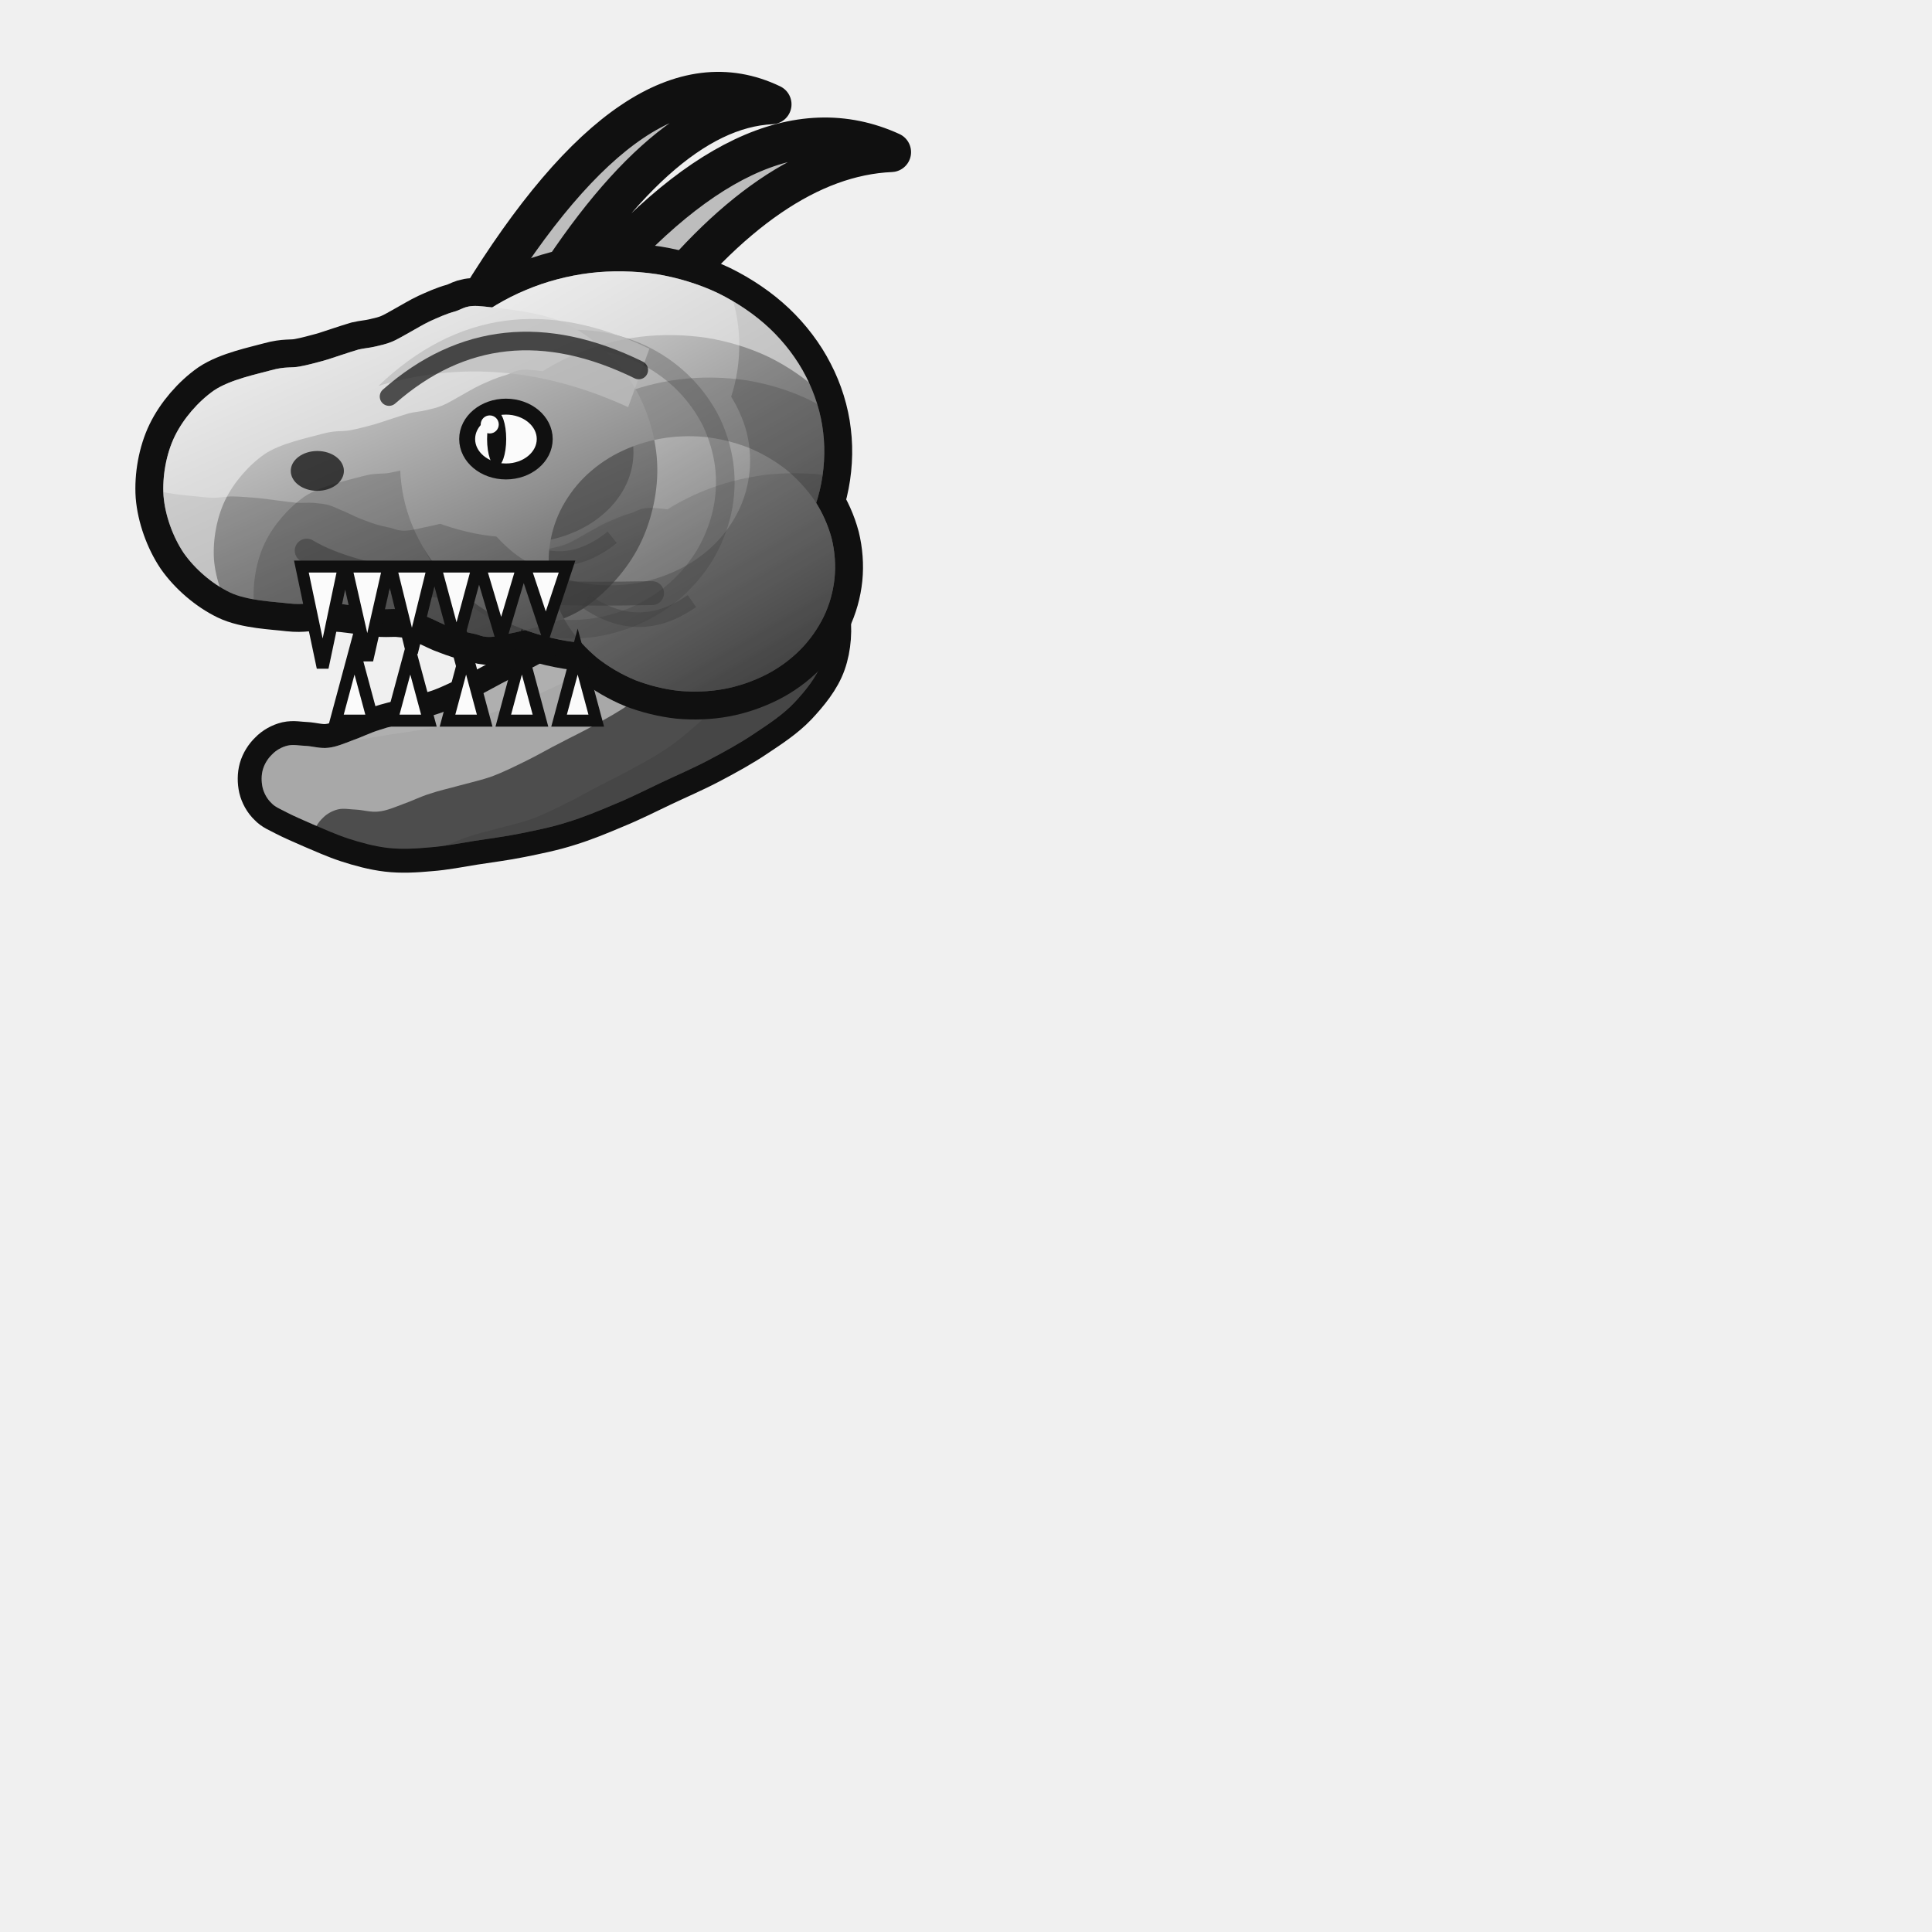
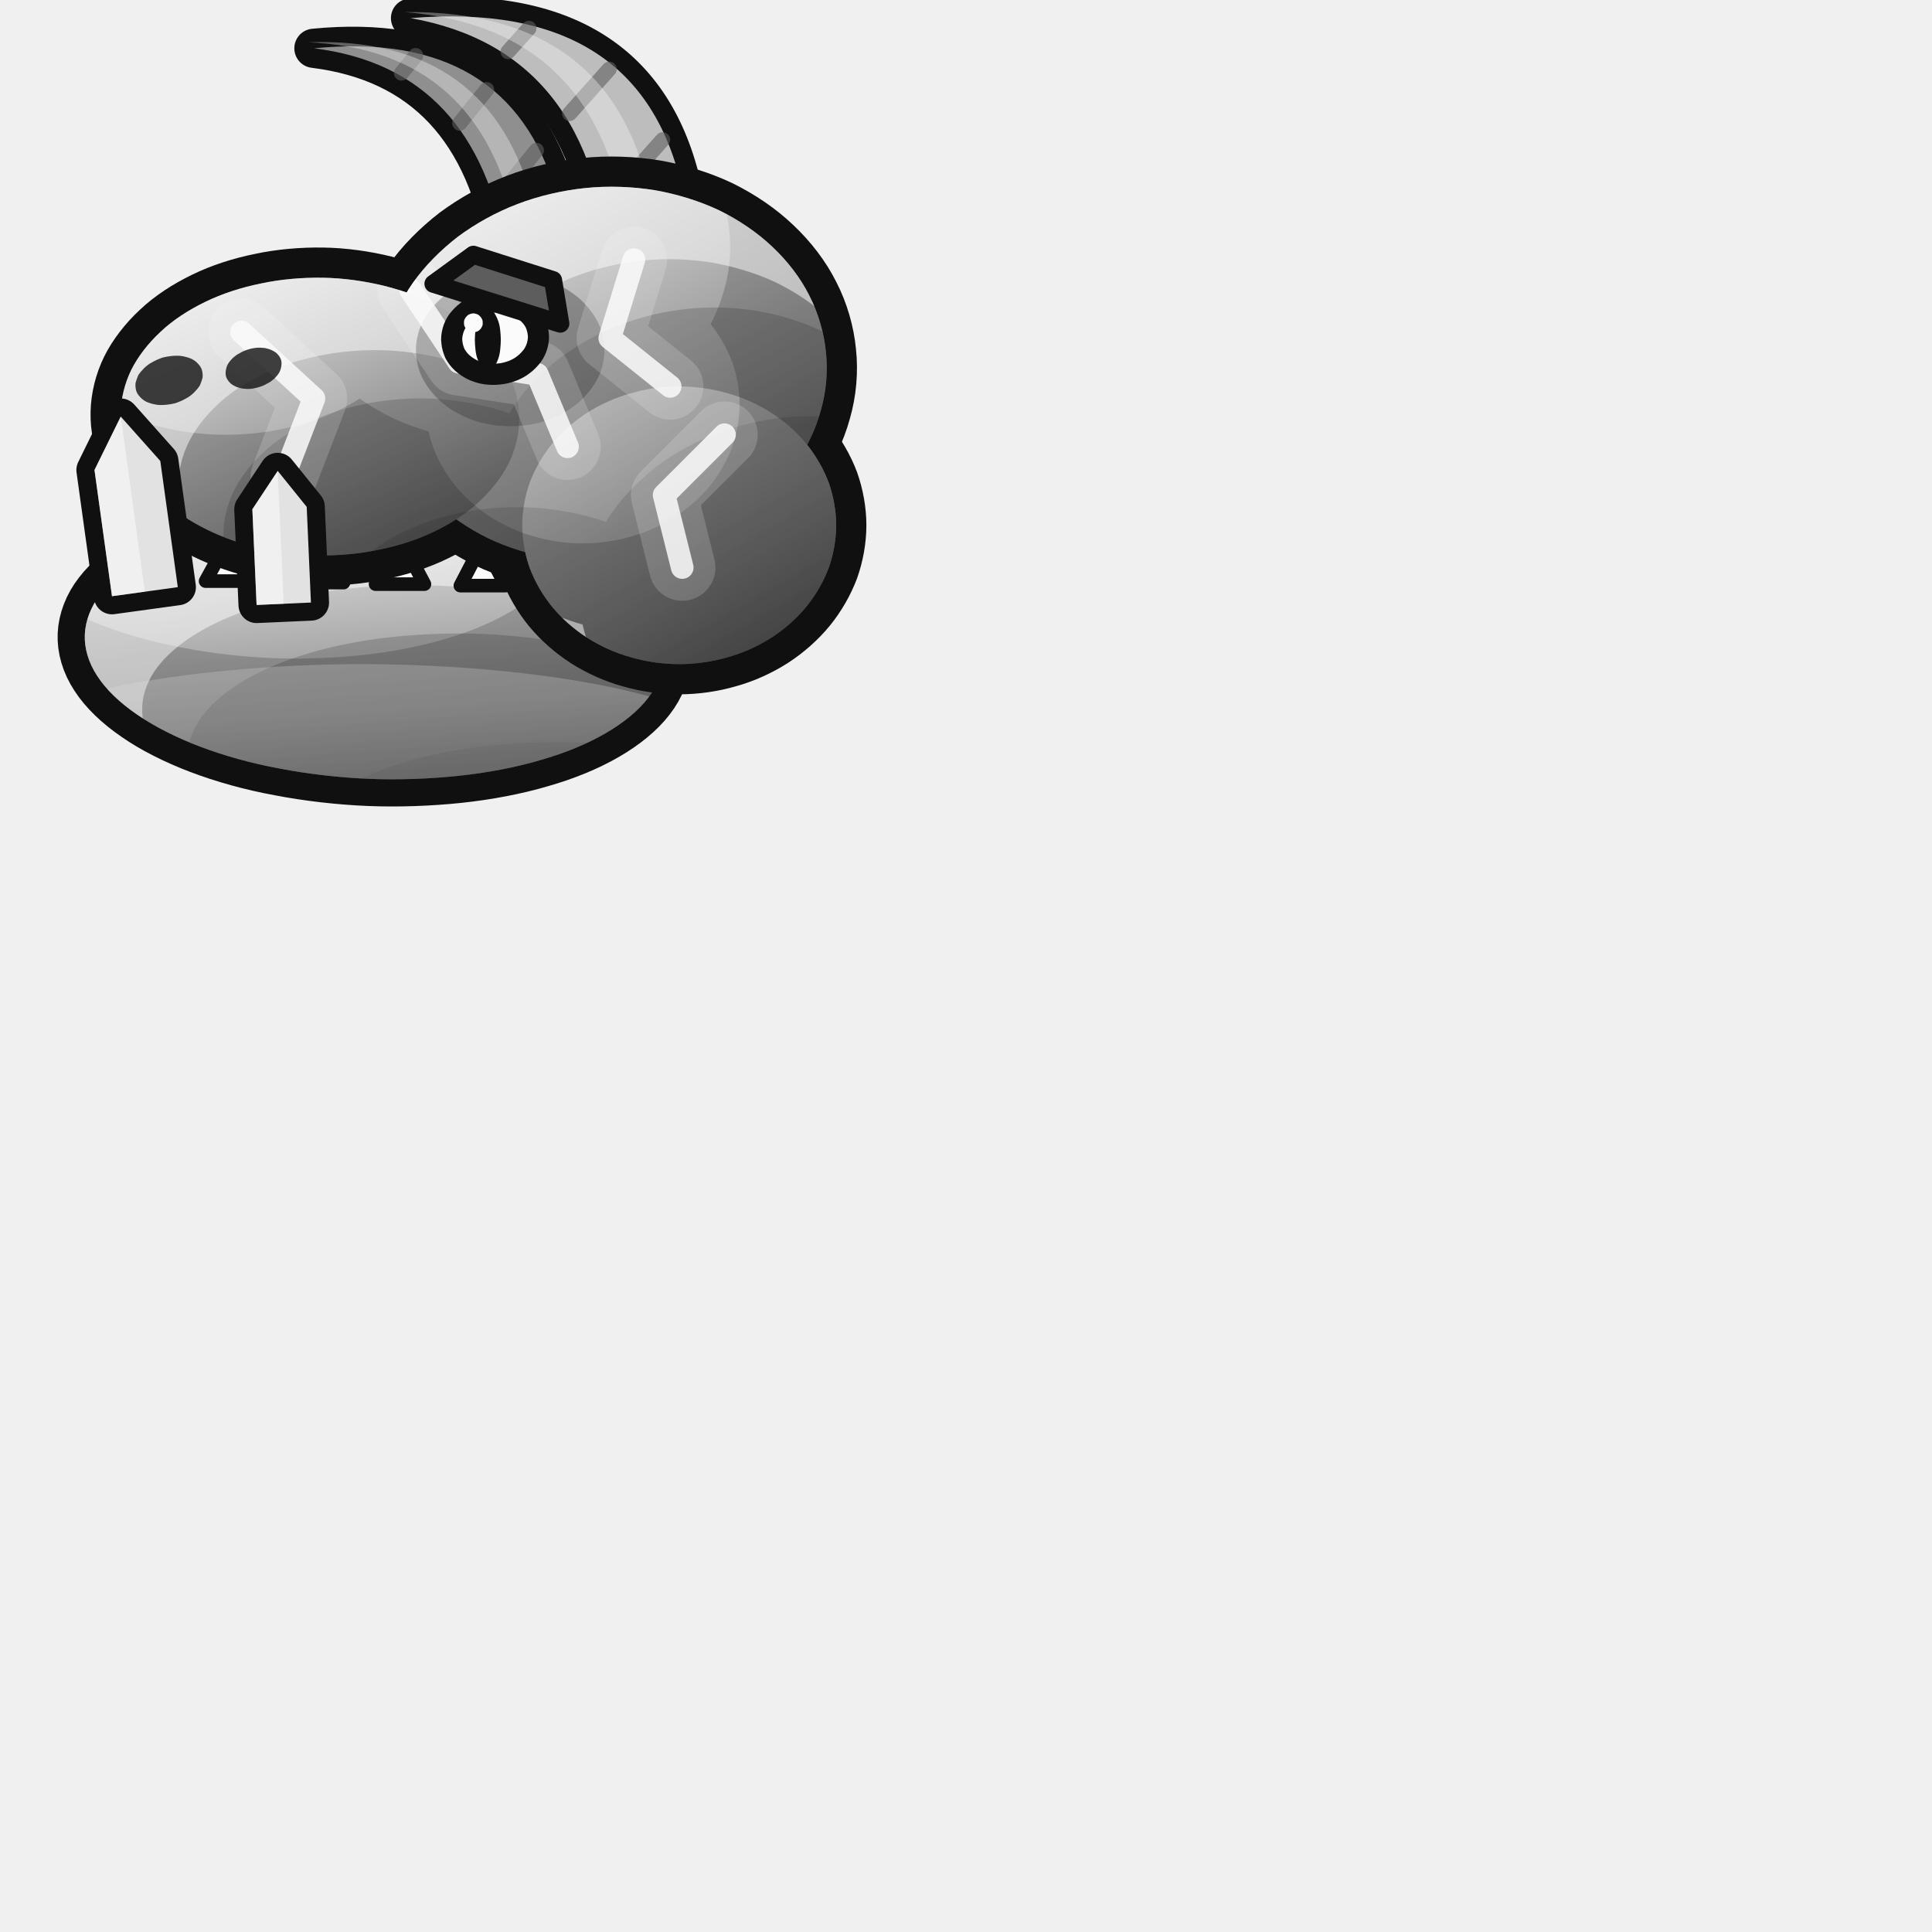
<svg xmlns="http://www.w3.org/2000/svg" viewBox="0 0 64 64" width="512" height="512" shape-rendering="geometricPrecision">
  <defs>
    <linearGradient id="h5-vol" x1="0.18" y1="0.02" x2="0.82" y2="1">
      <stop offset="0" stop-color="#e2e2e2" />
      <stop offset="0.30" stop-color="#bdbdbd" />
      <stop offset="0.66" stop-color="#8f8f8f" />
      <stop offset="1" stop-color="#5d5d5d" />
    </linearGradient>
    <linearGradient id="h5-volV" x1="0.42" y1="0" x2="0.58" y2="1">
      <stop offset="0" stop-color="#e2e2e2" />
      <stop offset="0.34" stop-color="#bdbdbd" />
      <stop offset="0.74" stop-color="#8f8f8f" />
      <stop offset="1" stop-color="#5d5d5d" />
    </linearGradient>
    <linearGradient id="h5-vol2" x1="0.2" y1="0" x2="0.8" y2="1">
      <stop offset="0" stop-color="#bdbdbd" />
      <stop offset="0.5" stop-color="#5d5d5d" />
      <stop offset="1" stop-color="#3b3b3b" />
    </linearGradient>
    <linearGradient id="h5-membrane" x1="0.12" y1="0" x2="0.78" y2="1">
      <stop offset="0" stop-color="#bdbdbd" />
      <stop offset="0.45" stop-color="#8f8f8f" />
      <stop offset="1" stop-color="#5d5d5d" />
    </linearGradient>
    <radialGradient id="h5-sheen" cx="0.34" cy="0.24" r="0.95">
      <stop offset="0" stop-color="#fbfbfb" stop-opacity="0.62" />
      <stop offset="0.38" stop-color="#fbfbfb" stop-opacity="0.22" />
      <stop offset="1" stop-color="#fbfbfb" stop-opacity="0" />
    </radialGradient>
  </defs>
-   <g id="h5" transform="translate(26,20) scale(0.88) translate(-26,-20)">
+   <g id="h5">
+     <path d="M18.42,6.39Q16.84,0.97 10.4,1.6Q15.8,2.27 16.78,8.41Z" fill="#101010" stroke="#101010" stroke-width="1.3" stroke-linejoin="round" stroke-linecap="round" />
+     <path d="M18.42,6.39Q16.84,0.97 10.4,1.6Q15.8,2.27 16.78,8.41Z" fill="#8f8f8f" />
+     <path d="M17.77,4.98L16.45,6.61M16.12,2.97L15.23,4.08M13.77,1.84L13.3,2.42" fill="none" stroke="#5d5d5d" stroke-width="0.5" opacity="0.6" stroke-linecap="round" stroke-linejoin="round" />
+     <path d="M17.69,6.85Q16.3,1.19 10.2,1.4Q15.94,1.65 17.11,7.55Z" fill="#fbfbfb" opacity="0.35" />
+     <path d="M22.6,6.26Q21.21,-0.03 13.6,0.6Q19.67,1.68 20.2,8.94Z" fill="#101010" stroke="#101010" stroke-width="1.3" stroke-linejoin="round" stroke-linecap="round" />
+     <path d="M22.6,6.26Q21.21,-0.03 13.6,0.6Q19.67,1.68 20.2,8.94Z" fill="#bdbdbd" />
+     <path d="M21.95,4.63L20.01,6.8M20.18,2.29L18.87,3.76M17.52,0.94L16.83,1.71" fill="none" stroke="#5d5d5d" stroke-width="0.5" opacity="0.6" stroke-linecap="round" stroke-linejoin="round" />
+     <path d="M21.62,6.93Q20.51,0.32 13.4,0.4Q19.97,0.92 20.78,7.87Z" fill="#fbfbfb" opacity="0.35" />
+     <path d="M4,17.4L16,17.8L22,19L16,19.8L4,19.4Z" fill="#262626" stroke="#101010" stroke-width="1.2" stroke-linejoin="round" stroke-linecap="round" />
+     <path d="M4,17.4L16,17.8L22,19L16,19.8L4,19.4Z" fill="#4a4a4a" opacity="0.5" />
    <defs>
-       <path id="h5-s0" d="M27.44,13.54C27.53,14.26 27.48,15.03 27.31,15.74C27.14,16.45 26.83,17.17 26.42,17.81C26.01,18.45 25.46,19.06 24.85,19.56C24.24,20.06 23.5,20.5 22.75,20.81C22,21.13 21.16,21.35 20.34,21.45C19.52,21.55 18.65,21.53 17.84,21.41C17.04,21.28 16.22,21.03 15.51,20.69C14.8,20.34 14.12,19.88 13.57,19.36C13.02,18.84 12.54,18.21 12.21,17.56C11.87,16.91 11.64,16.17 11.56,15.46C11.47,14.74 11.52,13.97 11.69,13.26C11.86,12.55 12.17,11.83 12.58,11.19C12.99,10.55 13.54,9.94 14.15,9.44C14.76,8.94 15.5,8.5 16.25,8.19C17,7.87 17.84,7.65 18.66,7.55C19.48,7.45 20.35,7.47 21.16,7.59C21.96,7.72 22.78,7.97 23.49,8.31C24.2,8.66 24.88,9.12 25.43,9.64C25.98,10.16 26.46,10.79 26.79,11.44C27.13,12.09 27.36,12.83 27.44,13.54Z" />
-       <path id="h5-s1" d="M27.87,19.04C27.82,19.53 27.68,20.04 27.46,20.49C27.24,20.94 26.93,21.38 26.57,21.74C26.2,22.11 25.75,22.44 25.27,22.68C24.79,22.92 24.25,23.11 23.7,23.21C23.16,23.31 22.57,23.33 22.02,23.28C21.47,23.22 20.9,23.08 20.38,22.88C19.87,22.67 19.37,22.38 18.95,22.05C18.54,21.71 18.16,21.3 17.87,20.87C17.59,20.44 17.37,19.95 17.24,19.46C17.12,18.98 17.08,18.45 17.13,17.96C17.18,17.47 17.32,16.96 17.54,16.51C17.76,16.06 18.07,15.62 18.43,15.26C18.8,14.89 19.25,14.56 19.73,14.32C20.21,14.08 20.75,13.89 21.3,13.79C21.84,13.69 22.43,13.67 22.98,13.72C23.53,13.78 24.1,13.92 24.62,14.12C25.13,14.33 25.63,14.62 26.05,14.95C26.46,15.29 26.84,15.7 27.13,16.13C27.41,16.56 27.63,17.05 27.76,17.54C27.88,18.02 27.92,18.55 27.87,19.04Z" />
-       <path id="h5-s2" d="M14.67,8.81C13.97,8.73 13.91,8.9 13.57,9C13.24,9.09 12.94,9.23 12.65,9.36C12.37,9.49 12.12,9.65 11.88,9.78C11.64,9.91 11.42,10.05 11.2,10.14C10.98,10.23 10.78,10.27 10.57,10.32C10.36,10.37 10.16,10.38 9.95,10.43C9.74,10.49 9.54,10.56 9.32,10.63C9.09,10.7 8.86,10.79 8.6,10.86C8.33,10.93 8.06,11.01 7.73,11.07C7.41,11.13 7.2,11.06 6.66,11.21C6.12,11.36 5.12,11.56 4.51,11.97C3.91,12.39 3.35,13.04 3.03,13.7C2.71,14.36 2.56,15.21 2.61,15.94C2.67,16.67 2.96,17.48 3.37,18.09C3.79,18.69 4.44,19.25 5.1,19.57C5.76,19.89 6.78,19.92 7.34,19.99C7.9,20.05 8.1,19.95 8.44,19.96C8.78,19.97 9.09,20 9.37,20.02C9.66,20.05 9.91,20.09 10.16,20.12C10.4,20.15 10.62,20.18 10.83,20.2C11.04,20.21 11.23,20.19 11.43,20.2C11.63,20.22 11.81,20.23 12.01,20.28C12.22,20.34 12.42,20.45 12.65,20.54C12.88,20.64 13.11,20.77 13.38,20.86C13.64,20.96 13.92,21.06 14.25,21.12C14.57,21.17 14.64,21.34 15.33,21.19C16.01,21.04 17.51,20.76 18.38,20.2C19.24,19.64 20.06,18.73 20.52,17.81C20.99,16.89 21.25,15.71 21.19,14.67C21.14,13.64 20.76,12.49 20.2,11.62C19.64,10.76 18.73,9.94 17.81,9.48C16.89,9.01 15.38,8.89 14.67,8.81Z" />
+       <path id="h5-jaw-s0" d="M21.99,21.78C21.97,22.24 21.79,22.71 21.47,23.12C21.15,23.54 20.65,23.95 20.06,24.29C19.46,24.64 18.71,24.95 17.9,25.18C17.09,25.42 16.14,25.6 15.2,25.7C14.25,25.8 13.21,25.84 12.22,25.8C11.24,25.76 10.2,25.64 9.27,25.46C8.33,25.29 7.41,25.03 6.62,24.73C5.83,24.43 5.1,24.06 4.54,23.67C3.97,23.28 3.51,22.84 3.22,22.39C2.93,21.95 2.79,21.47 2.81,21.02C2.83,20.56 3.01,20.09 3.33,19.68C3.65,19.26 4.15,18.85 4.74,18.51C5.34,18.16 6.09,17.85 6.9,17.62C7.71,17.38 8.66,17.2 9.6,17.1C10.55,17 11.59,16.96 12.58,17C13.56,17.04 14.6,17.16 15.53,17.34C16.47,17.51 17.39,17.77 18.18,18.07C18.97,18.37 19.7,18.74 20.26,19.13C20.83,19.52 21.29,19.96 21.58,20.41C21.87,20.85 22.01,21.33 21.99,21.78Z" />
+       <clipPath id="h5-jaw-clip">
+         <use href="#h5-jaw-s0" />
+       </clipPath>
+       <mask id="h5-jaw-rim" maskUnits="userSpaceOnUse" x="0" y="0" width="64" height="64">
+         <rect width="64" height="64" fill="#000" />
+         <use href="#h5-jaw-s0" fill="#fff" />
+         <g transform="translate(1.9,2.4)">
+           <use href="#h5-jaw-s0" fill="#000" />
+         </g>
+       </mask>
+       <mask id="h5-jaw-core" maskUnits="userSpaceOnUse" x="0" y="0" width="64" height="64">
+         <rect width="64" height="64" fill="#000" />
+         <use href="#h5-jaw-s0" fill="#fff" />
+         <g transform="translate(-3.2,-4)">
+           <use href="#h5-jaw-s0" fill="#000" />
+         </g>
+       </mask>
+     </defs>
+     <use href="#h5-jaw-s0" fill="#101010" stroke="#101010" stroke-width="1.8" stroke-linejoin="round" stroke-linecap="round" />
+     <use href="#h5-jaw-s0" fill="url(#h5-volV)" />
+     <g clip-path="url(#h5-jaw-clip)">
+       <g transform="translate(3.4,4.0)" opacity="0.26">
+         <use href="#h5-jaw-s0" fill="#3b3b3b" />
+       </g>
+       <g transform="translate(6.6,7.6)" opacity="0.13">
+         <use href="#h5-jaw-s0" fill="#101010" />
+       </g>
+     </g>
+     <g mask="url(#h5-jaw-core)" opacity="0.2">
+       <rect width="64" height="64" fill="#101010" />
+     </g>
+     <g mask="url(#h5-jaw-rim)" opacity="0.52">
+       <rect width="64" height="64" fill="#fbfbfb" />
+     </g>
+     <g clip-path="url(#h5-jaw-clip)">
+       <path d="M26,26C26,26.41 25.76,26.84 25.31,27.24C24.87,27.63 24.17,28.02 23.33,28.35C22.48,28.68 21.4,28.99 20.23,29.24C19.06,29.48 17.7,29.68 16.33,29.8C14.95,29.93 13.44,30 12,30C10.56,30 9.05,29.93 7.67,29.8C6.3,29.68 4.94,29.48 3.77,29.24C2.6,28.99 1.52,28.68 0.67,28.35C-0.17,28.02 -0.87,27.63 -1.31,27.24C-1.76,26.84 -2,26.41 -2,26C-2,25.59 -1.76,25.16 -1.31,24.76C-0.87,24.37 -0.17,23.98 0.67,23.65C1.52,23.32 2.6,23.01 3.77,22.76C4.94,22.52 6.3,22.32 7.67,22.2C9.05,22.07 10.56,22 12,22C13.44,22 14.95,22.07 16.33,22.2C17.7,22.32 19.06,22.52 20.23,22.76C21.4,23.01 22.48,23.32 23.33,23.65C24.17,23.98 24.87,24.37 25.31,24.76C25.76,25.16 26,25.59 26,26Z" fill="#e2e2e2" opacity="0.25" />
+     </g>
+     <path d="M4,19.2L5,17.4L6,19.2ZM6.81,19.25L7.75,17.54L8.69,19.25ZM9.63,19.3L10.5,17.68L11.38,19.3ZM12.44,19.35L13.25,17.82L14.06,19.35ZM15.25,19.4L16,17.96L16.75,19.4Z" fill="#fbfbfb" stroke="#101010" stroke-width="0.45" stroke-linejoin="round" stroke-linecap="round" />
+     <defs>
+       <path id="h5-s0" d="M27.36,11.66C27.43,12.3 27.37,12.98 27.19,13.6C27.02,14.23 26.71,14.87 26.32,15.43C25.93,15.99 25.4,16.52 24.83,16.96C24.25,17.39 23.57,17.77 22.86,18.04C22.16,18.31 21.38,18.49 20.62,18.57C19.86,18.65 19.05,18.62 18.31,18.5C17.57,18.37 16.82,18.14 16.17,17.83C15.52,17.51 14.9,17.09 14.41,16.62C13.91,16.15 13.48,15.59 13.19,15.01C12.89,14.43 12.7,13.77 12.64,13.14C12.57,12.5 12.63,11.82 12.81,11.2C12.98,10.57 13.29,9.93 13.68,9.37C14.07,8.81 14.6,8.28 15.17,7.84C15.75,7.41 16.43,7.03 17.14,6.76C17.84,6.49 18.62,6.31 19.38,6.23C20.14,6.15 20.95,6.18 21.69,6.3C22.43,6.43 23.18,6.66 23.83,6.97C24.48,7.29 25.1,7.71 25.59,8.18C26.09,8.65 26.52,9.21 26.81,9.79C27.11,10.37 27.3,11.03 27.36,11.66Z" />
+       <path id="h5-s1" d="M17.2,13.93C17.19,14.41 17.07,14.9 16.85,15.35C16.63,15.79 16.29,16.23 15.88,16.61C15.48,16.99 14.96,17.33 14.4,17.6C13.85,17.87 13.2,18.08 12.55,18.21C11.9,18.35 11.19,18.41 10.51,18.4C9.83,18.39 9.12,18.29 8.47,18.13C7.83,17.97 7.19,17.73 6.65,17.44C6.1,17.15 5.6,16.79 5.21,16.4C4.82,16.01 4.5,15.55 4.3,15.1C4.09,14.64 3.99,14.14 4,13.67C4.01,13.19 4.13,12.7 4.35,12.25C4.57,11.81 4.91,11.37 5.32,10.99C5.72,10.61 6.24,10.27 6.8,10C7.35,9.73 8,9.52 8.65,9.39C9.3,9.25 10.01,9.19 10.69,9.2C11.37,9.21 12.08,9.31 12.73,9.47C13.37,9.63 14.01,9.87 14.55,10.16C15.1,10.45 15.6,10.81 15.99,11.2C16.38,11.59 16.7,12.05 16.9,12.5C17.11,12.96 17.21,13.46 17.2,13.93Z" />
+       <path id="h5-s2" d="M27.7,17.4C27.7,17.87 27.61,18.37 27.45,18.82C27.28,19.27 27.02,19.72 26.71,20.1C26.39,20.49 25.99,20.84 25.56,21.12C25.12,21.4 24.62,21.63 24.11,21.77C23.6,21.92 23.04,22 22.5,22C21.96,22 21.4,21.92 20.89,21.77C20.38,21.63 19.88,21.4 19.44,21.12C19.01,20.84 18.61,20.49 18.29,20.1C17.98,19.72 17.72,19.27 17.55,18.82C17.39,18.37 17.3,17.87 17.3,17.4C17.3,16.93 17.39,16.43 17.55,15.98C17.72,15.53 17.98,15.08 18.29,14.7C18.61,14.31 19.01,13.96 19.44,13.68C19.88,13.4 20.38,13.17 20.89,13.03C21.4,12.88 21.96,12.8 22.5,12.8C23.04,12.8 23.6,12.88 24.11,13.03C24.62,13.17 25.12,13.4 25.56,13.68C25.99,13.96 26.39,14.31 26.71,14.7C27.02,15.08 27.28,15.53 27.45,15.98C27.61,16.43 27.7,16.93 27.7,17.4Z" />
      <clipPath id="h5-clip">
        <use href="#h5-s0" />
        <use href="#h5-s1" />
        <use href="#h5-s2" />
      </clipPath>
      <mask id="h5-rim" maskUnits="userSpaceOnUse" x="0" y="0" width="64" height="64">
        <rect width="64" height="64" fill="#000" />
        <use href="#h5-s0" fill="#fff" />
        <use href="#h5-s1" fill="#fff" />
        <use href="#h5-s2" fill="#fff" />
        <g transform="translate(1.9,2.4)">
          <use href="#h5-s0" fill="#000" />
          <use href="#h5-s1" fill="#000" />
          <use href="#h5-s2" fill="#000" />
        </g>
      </mask>
      <mask id="h5-core" maskUnits="userSpaceOnUse" x="0" y="0" width="64" height="64">
        <rect width="64" height="64" fill="#000" />
        <use href="#h5-s0" fill="#fff" />
        <use href="#h5-s1" fill="#fff" />
        <use href="#h5-s2" fill="#fff" />
        <g transform="translate(-3.2,-4)">
          <use href="#h5-s0" fill="#000" />
          <use href="#h5-s1" fill="#000" />
          <use href="#h5-s2" fill="#000" />
        </g>
      </mask>
    </defs>
-     <defs>
-       <path id="h5-jaw-s0" d="M21.65,18.27C21.18,18.59 20.89,19.02 20.52,19.37C20.15,19.73 19.83,20.07 19.45,20.4C19.08,20.73 18.69,21.07 18.28,21.36C17.87,21.65 17.42,21.9 16.98,22.14C16.55,22.39 16.09,22.6 15.66,22.83C15.22,23.05 14.8,23.3 14.37,23.51C13.94,23.72 13.52,23.93 13.1,24.09C12.68,24.24 12.26,24.33 11.86,24.44C11.47,24.55 11.09,24.63 10.74,24.75C10.38,24.86 10.05,25.03 9.73,25.14C9.41,25.26 9.11,25.39 8.82,25.42C8.52,25.46 8.21,25.36 7.96,25.35C7.7,25.34 7.5,25.29 7.28,25.34C7.07,25.39 6.85,25.51 6.7,25.67C6.54,25.82 6.41,26.03 6.35,26.24C6.29,26.45 6.29,26.7 6.34,26.92C6.39,27.13 6.51,27.35 6.67,27.5C6.82,27.66 6.98,27.71 7.24,27.85C7.51,27.99 7.88,28.15 8.27,28.32C8.65,28.48 9.11,28.69 9.57,28.84C10.03,28.99 10.54,29.13 11.05,29.19C11.56,29.25 12.1,29.22 12.64,29.17C13.18,29.13 13.73,29.02 14.29,28.93C14.86,28.84 15.44,28.77 16.03,28.65C16.62,28.53 17.23,28.41 17.82,28.22C18.41,28.04 18.99,27.8 19.58,27.55C20.17,27.31 20.74,27.02 21.33,26.74C21.92,26.46 22.53,26.2 23.12,25.89C23.71,25.58 24.33,25.24 24.86,24.88C25.4,24.52 25.92,24.18 26.35,23.73C26.77,23.28 27.2,22.76 27.4,22.19C27.6,21.63 27.65,20.92 27.54,20.33C27.43,19.74 27.12,19.11 26.73,18.65C26.34,18.2 25.76,17.8 25.19,17.6C24.63,17.4 23.92,17.35 23.33,17.46C22.74,17.57 22.12,17.95 21.65,18.27Z" />
-       <clipPath id="h5-jaw-clip">
-         <use href="#h5-jaw-s0" />
-       </clipPath>
-       <mask id="h5-jaw-rim" maskUnits="userSpaceOnUse" x="0" y="0" width="64" height="64">
-         <rect width="64" height="64" fill="#000" />
-         <use href="#h5-jaw-s0" fill="#fff" />
-         <g transform="translate(1.9,2.4)">
-           <use href="#h5-jaw-s0" fill="#000" />
-         </g>
-       </mask>
-       <mask id="h5-jaw-core" maskUnits="userSpaceOnUse" x="0" y="0" width="64" height="64">
-         <rect width="64" height="64" fill="#000" />
-         <use href="#h5-jaw-s0" fill="#fff" />
-         <g transform="translate(-3.2,-4)">
-           <use href="#h5-jaw-s0" fill="#000" />
-         </g>
-       </mask>
-     </defs>
-     <use href="#h5-jaw-s0" fill="#101010" stroke="#101010" stroke-width="1.8" stroke-linejoin="round" stroke-linecap="round" />
-     <use href="#h5-jaw-s0" fill="#5d5d5d" />
-     <g clip-path="url(#h5-jaw-clip)">
-       <g transform="translate(3.4,4.0)" opacity="0.26">
-         <use href="#h5-jaw-s0" fill="#3b3b3b" />
-       </g>
-       <g transform="translate(6.6,7.6)" opacity="0.13">
-         <use href="#h5-jaw-s0" fill="#101010" />
-       </g>
-     </g>
-     <g mask="url(#h5-jaw-core)" opacity="0.2">
-       <rect width="64" height="64" fill="#101010" />
-     </g>
-     <g mask="url(#h5-jaw-rim)" opacity="0.52">
-       <rect width="64" height="64" fill="#fbfbfb" />
-     </g>
-     <g clip-path="url(#h5-jaw-clip)" />
-     <path d="M18.2,8.6Q24.75,0.6 30,3Q25.45,3.2 20.8,9.3ZM14.5,8.6Q20.5,-1.2 25.5,1.2Q21.2,1.4 16.5,9.3Z" fill="#bdbdbd" stroke="#101010" stroke-width="1.5" stroke-linejoin="round" />
-     <use href="#h5-s0" fill="#101010" stroke="#101010" stroke-width="2.1" stroke-linejoin="round" stroke-linecap="round" />
-     <use href="#h5-s1" fill="#101010" stroke="#101010" stroke-width="2.1" stroke-linejoin="round" stroke-linecap="round" />
-     <use href="#h5-s2" fill="#101010" stroke="#101010" stroke-width="2.1" stroke-linejoin="round" stroke-linecap="round" />
+     <use href="#h5-s0" fill="#101010" stroke="#101010" stroke-width="2" stroke-linejoin="round" stroke-linecap="round" />
+     <use href="#h5-s1" fill="#101010" stroke="#101010" stroke-width="2" stroke-linejoin="round" stroke-linecap="round" />
+     <use href="#h5-s2" fill="#101010" stroke="#101010" stroke-width="2" stroke-linejoin="round" stroke-linecap="round" />
    <use href="#h5-s0" fill="url(#h5-vol)" />
    <use href="#h5-s1" fill="url(#h5-vol)" />
    <use href="#h5-s2" fill="url(#h5-vol)" />
    <g clip-path="url(#h5-clip)">
      <g transform="translate(3.4,4.0)" opacity="0.26">
        <use href="#h5-s0" fill="#3b3b3b" />
        <use href="#h5-s1" fill="#3b3b3b" />
        <use href="#h5-s2" fill="#3b3b3b" />
      </g>
      <g transform="translate(6.6,7.6)" opacity="0.13">
        <use href="#h5-s0" fill="#101010" />
        <use href="#h5-s1" fill="#101010" />
        <use href="#h5-s2" fill="#101010" />
      </g>
    </g>
    <g mask="url(#h5-core)" opacity="0.2">
      <rect width="64" height="64" fill="#101010" />
    </g>
    <g mask="url(#h5-rim)" opacity="0.52">
      <rect width="64" height="64" fill="#fbfbfb" />
    </g>
    <g clip-path="url(#h5-clip)">
-       <ellipse cx="16.1" cy="14.3" rx="4.2" ry="3.4" fill="#3b3b3b" opacity="0.45" />
-       <path d="M23.72,14.81C23.79,15.37 23.76,15.97 23.64,16.52C23.52,17.07 23.3,17.63 23.01,18.13C22.72,18.62 22.33,19.09 21.89,19.48C21.45,19.87 20.93,20.2 20.39,20.44C19.85,20.68 19.24,20.85 18.65,20.92C18.06,20.99 17.44,20.97 16.85,20.87C16.27,20.76 15.68,20.56 15.17,20.29C14.65,20.02 14.16,19.65 13.76,19.24C13.36,18.83 13.01,18.34 12.76,17.83C12.52,17.32 12.35,16.75 12.28,16.19C12.21,15.63 12.24,15.03 12.36,14.48C12.48,13.93 12.7,13.37 12.99,12.87C13.28,12.38 13.67,11.91 14.11,11.52C14.55,11.13 15.07,10.8 15.61,10.56C16.15,10.32 16.76,10.15 17.35,10.08C17.94,10.01 18.56,10.03 19.15,10.13C19.73,10.24 20.32,10.44 20.83,10.71C21.35,10.98 21.84,11.35 22.24,11.76C22.64,12.17 22.99,12.66 23.24,13.17C23.48,13.68 23.65,14.25 23.72,14.81Z" fill="none" stroke="#3b3b3b" stroke-width="0.7" opacity="0.3" />
-       <path d="M8,18Q11,19.8 21,19.6" fill="none" stroke="#3b3b3b" stroke-width="0.9" opacity="0.55" stroke-linecap="round" />
-       <path d="M15.5,17.5q2,1.6 4,0m-1,2.4q2,1.4 4,0" fill="none" stroke="#3b3b3b" stroke-width="0.55" opacity="0.4" />
+       <path d="M20.02,11.6C20.02,11.86 19.97,12.13 19.87,12.38C19.77,12.63 19.61,12.87 19.42,13.08C19.24,13.29 18.99,13.49 18.73,13.64C18.47,13.79 18.17,13.92 17.86,14C17.56,14.08 17.22,14.12 16.9,14.12C16.58,14.12 16.24,14.08 15.94,14C15.63,13.92 15.33,13.79 15.07,13.64C14.81,13.49 14.56,13.29 14.38,13.08C14.19,12.87 14.03,12.63 13.93,12.38C13.83,12.13 13.78,11.86 13.78,11.6C13.78,11.34 13.83,11.07 13.93,10.82C14.03,10.57 14.19,10.33 14.38,10.12C14.56,9.91 14.81,9.71 15.07,9.56C15.33,9.41 15.63,9.28 15.94,9.2C16.24,9.12 16.58,9.08 16.9,9.08C17.22,9.08 17.56,9.12 17.86,9.2C18.17,9.28 18.47,9.41 18.73,9.56C18.99,9.71 19.24,9.91 19.42,10.12C19.61,10.33 19.77,10.57 19.87,10.82C19.97,11.07 20.02,11.34 20.02,11.6Z" fill="#3b3b3b" opacity="0.4" />
+       <path d="M8,11l2.4,2.2l-1,2.6M13.6,9.6l1.6,2.4l2.6,0.4l1,2.4M21,8.6l-0.8,2.6l2,1.6M24,14.4l-2,2l0.6,2.4" fill="none" stroke="#fbfbfb" stroke-width="0.75" opacity="0.85" stroke-linecap="round" stroke-linejoin="round" />
+       <path d="M8,11l2.4,2.2l-1,2.6M13.6,9.6l1.6,2.4l2.6,0.4l1,2.4M21,8.6l-0.8,2.6l2,1.6M24,14.4l-2,2l0.6,2.4" fill="none" stroke="#fbfbfb" stroke-width="2.2" opacity="0.18" stroke-linecap="round" stroke-linejoin="round" />
    </g>
-     <path d="M7.8,18.6L8.6,22.4L9.4,18.6ZM9.48,18.6L10.28,22.12L11.08,18.6ZM11.16,18.6L11.96,21.84L12.76,18.6ZM12.84,18.6L13.64,21.56L14.44,18.6ZM14.52,18.6L15.32,21.28L16.12,18.6ZM16.2,18.6L17,21L17.8,18.6ZM9.1,24.4L9.8,21.8L10.5,24.4ZM11.2,24.4L11.9,21.8L12.6,24.4ZM13.3,24.4L14,21.8L14.7,24.4ZM15.4,24.4L16.1,21.8L16.8,24.4ZM17.5,24.4L18.2,21.8L18.9,24.4Z" fill="#fbfbfb" stroke="#101010" stroke-width="0.45" />
-     <path d="M20.9,10.4Q15.1,7.6 10.7,11.8Q15.3,10.4 20.1,12.6Z" fill="#bdbdbd" opacity="0.75" />
-     <path d="M20.5,11.2Q15.2,8.6 11.1,12.2" fill="none" stroke="#101010" stroke-width="0.7" opacity="0.7" stroke-linecap="round" />
-     <g>
-       <ellipse cx="15.5" cy="13.8" rx="1.46" ry="1.22" fill="#fbfbfb" stroke="#101010" stroke-width="0.6" />
-       <ellipse cx="15.15" cy="13.8" rx="0.36" ry="1.04" fill="#101010" />
-       <circle cx="14.89" cy="13.25" r="0.34" fill="#fbfbfb" />
-     </g>
-     <ellipse cx="8.4" cy="15" rx="1" ry="0.75" fill="#101010" opacity="0.75" />
+     <path d="M5.89,19.45L5.31,15.27L4,13.8L3.13,15.57L3.71,19.75Z" fill="#101010" stroke="#101010" stroke-width="1.2" stroke-linejoin="round" stroke-linecap="round" />
+     <path d="M5.89,19.45L5.31,15.27L4,13.8L3.13,15.57L3.71,19.75Z" fill="#e2e2e2" />
+     <path d="M4.8,19.6L3.71,19.75L3.13,15.57L4,13.8Z" fill="#fbfbfb" opacity="0.55" />
+     <path d="M10.3,19.96L10.16,16.79L9.2,15.6L8.36,16.87L8.5,20.04Z" fill="#101010" stroke="#101010" stroke-width="1.2" stroke-linejoin="round" stroke-linecap="round" />
+     <path d="M10.3,19.96L10.16,16.79L9.2,15.6L8.36,16.87L8.5,20.04Z" fill="#e2e2e2" />
+     <path d="M9.4,20L8.5,20.04L8.36,16.87L9.2,15.6Z" fill="#fbfbfb" opacity="0.55" />
+     <path d="M6.69,12.26C6.71,12.34 6.72,12.43 6.71,12.51C6.69,12.59 6.66,12.68 6.62,12.77C6.57,12.85 6.5,12.93 6.43,13C6.35,13.08 6.26,13.15 6.16,13.2C6.06,13.26 5.94,13.31 5.83,13.35C5.72,13.38 5.6,13.4 5.48,13.41C5.37,13.42 5.25,13.42 5.15,13.4C5.04,13.38 4.94,13.35 4.85,13.31C4.77,13.27 4.69,13.21 4.64,13.15C4.58,13.09 4.53,13.01 4.51,12.94C4.49,12.86 4.48,12.77 4.49,12.69C4.51,12.61 4.54,12.52 4.58,12.43C4.63,12.35 4.7,12.27 4.77,12.2C4.85,12.12 4.94,12.05 5.04,12C5.14,11.94 5.26,11.89 5.37,11.85C5.48,11.82 5.6,11.8 5.72,11.79C5.83,11.78 5.95,11.78 6.05,11.8C6.16,11.82 6.26,11.85 6.35,11.89C6.43,11.93 6.51,11.99 6.56,12.05C6.62,12.11 6.67,12.19 6.69,12.26Z" fill="#101010" opacity="0.8" />
+     <path d="M9.31,11.92C9.33,11.98 9.33,12.06 9.32,12.12C9.31,12.19 9.29,12.27 9.25,12.34C9.21,12.41 9.15,12.48 9.09,12.54C9.02,12.6 8.95,12.66 8.86,12.7C8.78,12.75 8.69,12.79 8.59,12.82C8.5,12.85 8.4,12.87 8.3,12.88C8.21,12.89 8.11,12.88 8.02,12.87C7.93,12.85 7.85,12.83 7.78,12.79C7.71,12.76 7.64,12.71 7.6,12.66C7.55,12.61 7.51,12.54 7.49,12.48C7.47,12.42 7.47,12.34 7.48,12.28C7.49,12.21 7.51,12.13 7.55,12.06C7.59,11.99 7.65,11.92 7.71,11.86C7.78,11.8 7.85,11.74 7.94,11.7C8.02,11.65 8.11,11.61 8.21,11.58C8.3,11.55 8.4,11.53 8.5,11.52C8.59,11.51 8.69,11.52 8.78,11.53C8.87,11.55 8.95,11.57 9.02,11.61C9.09,11.64 9.16,11.69 9.2,11.74C9.25,11.79 9.29,11.86 9.31,11.92Z" fill="#101010" opacity="0.8" />
+     <path d="M17.83,11.06C17.85,11.18 17.83,11.31 17.8,11.43C17.77,11.55 17.71,11.68 17.63,11.79C17.55,11.89 17.45,12 17.34,12.08C17.23,12.17 17.09,12.24 16.96,12.29C16.82,12.34 16.67,12.38 16.52,12.39C16.37,12.41 16.22,12.4 16.07,12.38C15.93,12.36 15.78,12.31 15.65,12.25C15.53,12.19 15.41,12.11 15.31,12.02C15.21,11.93 15.13,11.82 15.07,11.71C15.02,11.59 14.98,11.47 14.97,11.34C14.95,11.22 14.97,11.09 15,10.97C15.03,10.85 15.09,10.72 15.17,10.61C15.25,10.51 15.35,10.4 15.46,10.32C15.57,10.23 15.71,10.16 15.84,10.11C15.98,10.06 16.13,10.02 16.28,10.01C16.43,9.99 16.58,10 16.73,10.02C16.87,10.04 17.02,10.09 17.15,10.15C17.27,10.21 17.39,10.29 17.49,10.38C17.59,10.47 17.67,10.58 17.73,10.69C17.78,10.81 17.82,10.93 17.83,11.06Z" fill="#fbfbfb" stroke="#101010" stroke-width="0.7" stroke-linejoin="round" stroke-linecap="round" />
+     <path d="M16.59,11.26C16.59,11.37 16.58,11.48 16.57,11.58C16.56,11.68 16.54,11.78 16.51,11.87C16.48,11.95 16.45,12.03 16.41,12.09C16.38,12.16 16.34,12.21 16.29,12.24C16.25,12.27 16.2,12.29 16.16,12.29C16.12,12.29 16.07,12.27 16.03,12.24C15.98,12.21 15.94,12.16 15.91,12.09C15.87,12.03 15.84,11.95 15.81,11.87C15.78,11.78 15.76,11.68 15.75,11.58C15.74,11.48 15.73,11.37 15.73,11.26C15.73,11.15 15.74,11.04 15.75,10.94C15.76,10.84 15.78,10.74 15.81,10.65C15.84,10.57 15.87,10.49 15.91,10.43C15.94,10.36 15.98,10.31 16.03,10.28C16.07,10.25 16.12,10.23 16.16,10.23C16.2,10.23 16.25,10.25 16.29,10.28C16.34,10.31 16.38,10.36 16.41,10.43C16.45,10.49 16.48,10.57 16.51,10.65C16.54,10.74 16.56,10.84 16.57,10.94C16.58,11.04 16.59,11.15 16.59,11.26Z" fill="#101010" />
+     <path d="M15.99,10.7C15.99,10.73 15.99,10.76 15.98,10.79C15.97,10.82 15.95,10.85 15.93,10.88C15.91,10.91 15.89,10.93 15.86,10.95C15.84,10.97 15.81,10.98 15.78,10.99C15.75,11 15.71,11.01 15.68,11.01C15.65,11.01 15.61,11 15.58,10.99C15.55,10.98 15.52,10.97 15.5,10.95C15.47,10.93 15.45,10.91 15.43,10.88C15.41,10.85 15.39,10.82 15.38,10.79C15.37,10.76 15.37,10.73 15.37,10.7C15.37,10.66 15.37,10.63 15.38,10.6C15.39,10.57 15.41,10.54 15.43,10.51C15.45,10.49 15.47,10.46 15.5,10.44C15.52,10.42 15.55,10.41 15.58,10.4C15.61,10.39 15.65,10.38 15.68,10.38C15.71,10.38 15.75,10.39 15.78,10.4C15.81,10.41 15.84,10.42 15.86,10.44C15.89,10.46 15.91,10.49 15.93,10.51C15.95,10.54 15.97,10.57 15.98,10.6C15.99,10.63 15.99,10.66 15.99,10.7Z" fill="#fbfbfb" />
+     <path d="M14.36,9.4L18.56,10.72L18.32,9.28L15.68,8.44Z" fill="#5d5d5d" stroke="#101010" stroke-width="0.6" stroke-linejoin="round" stroke-linecap="round" />
  </g>
</svg>
